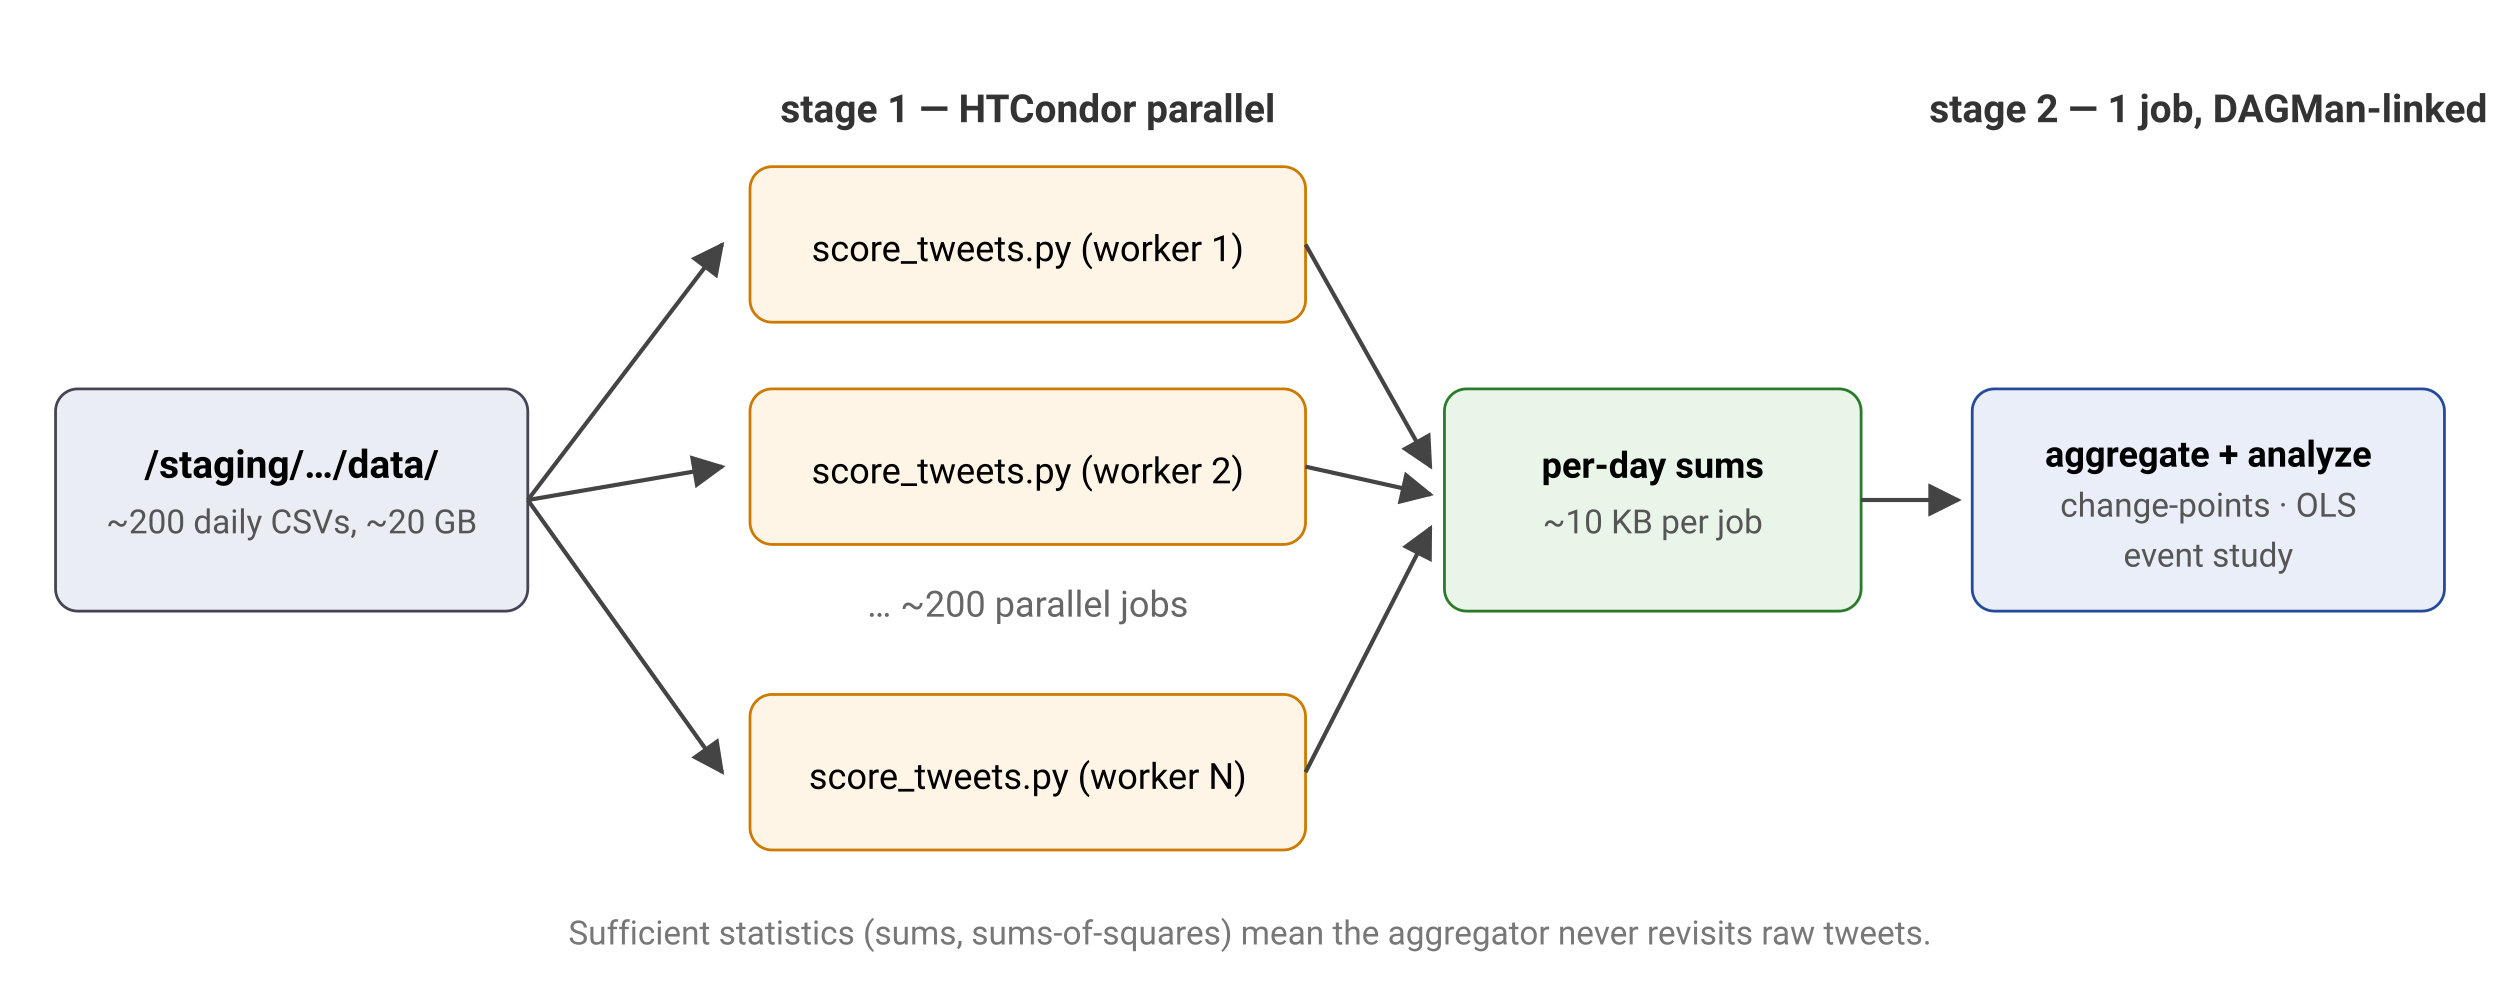
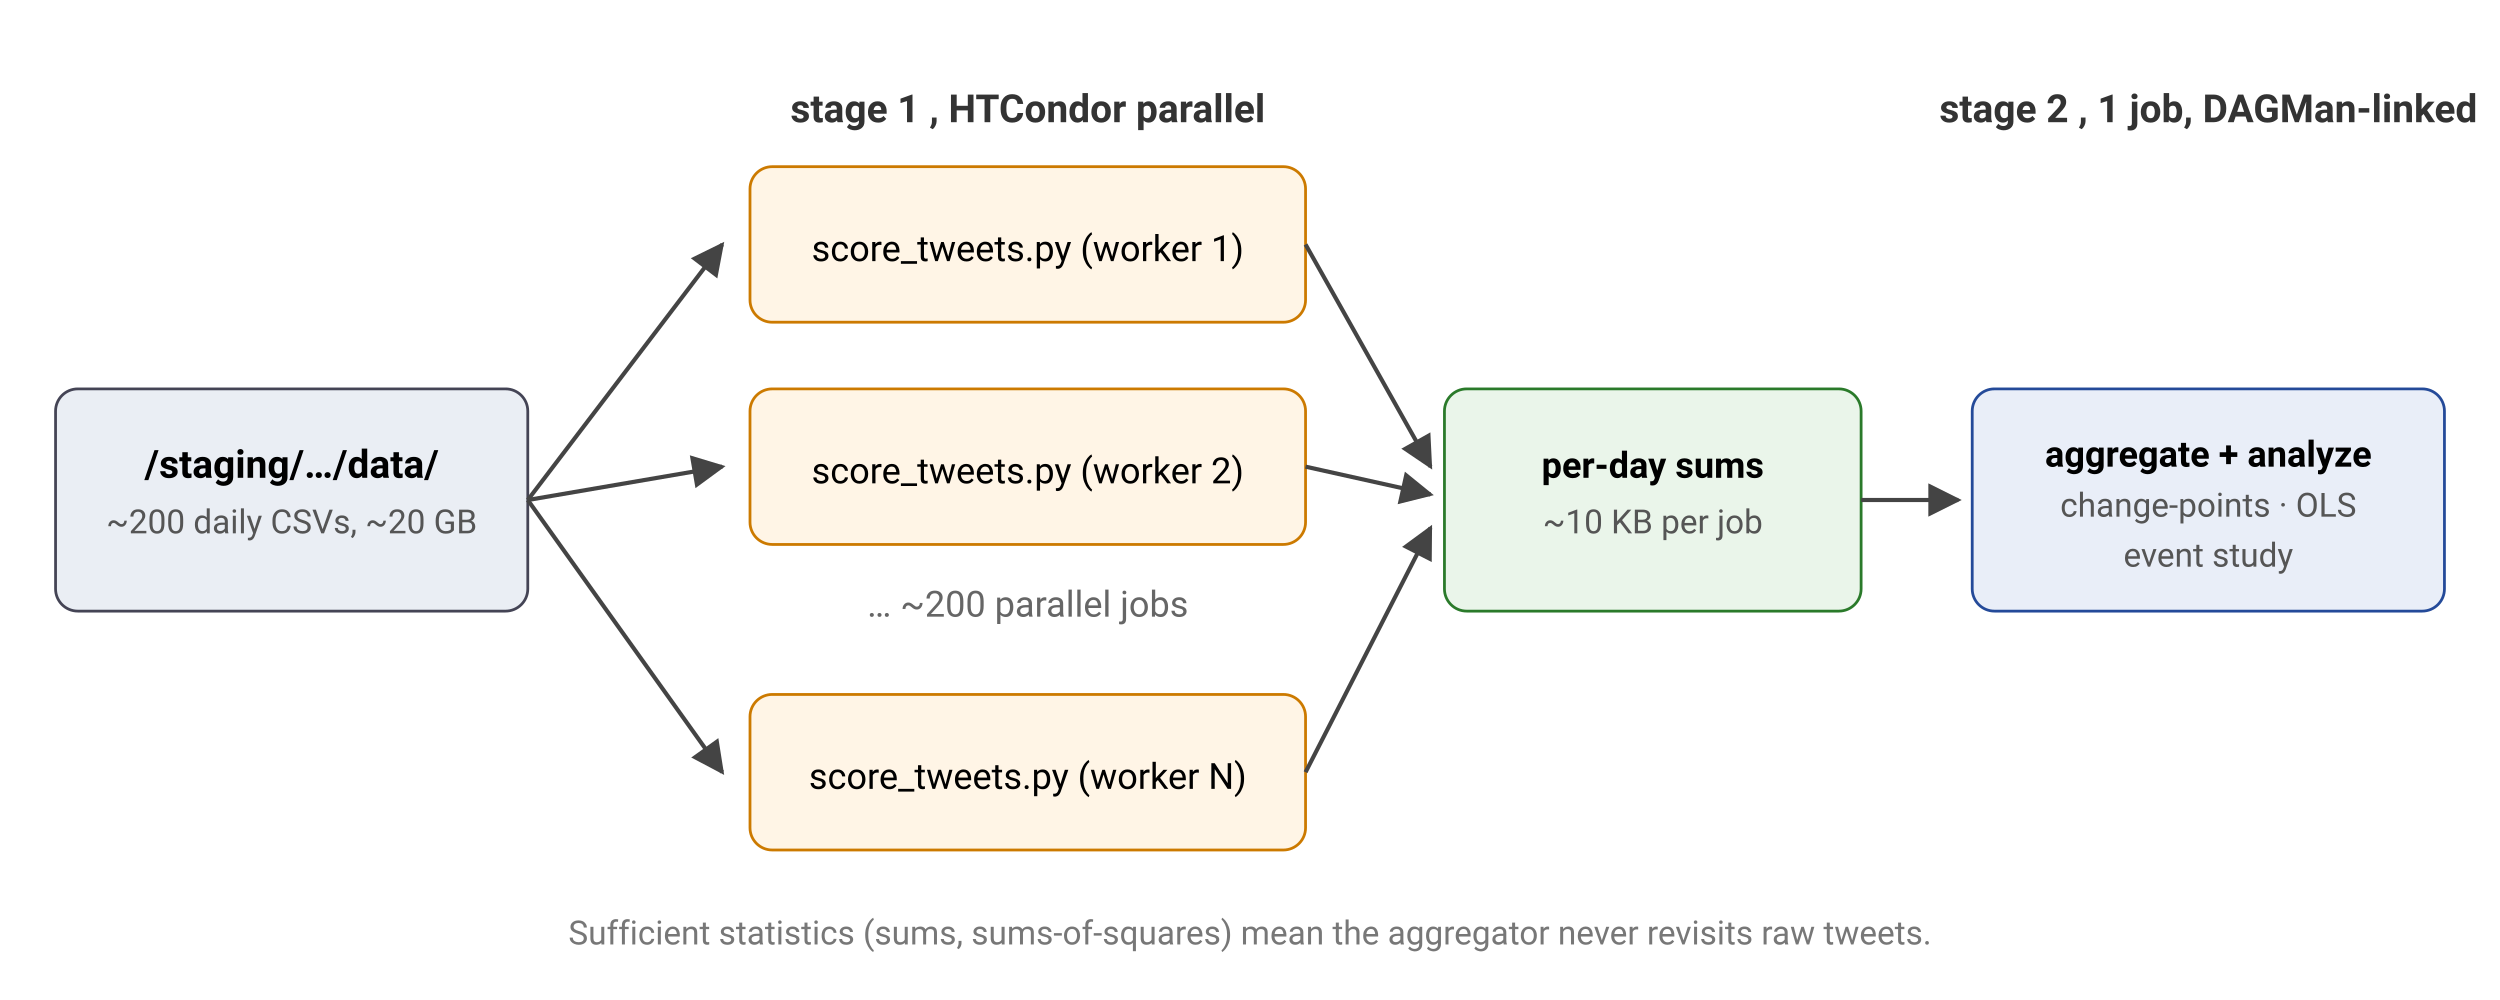
<svg xmlns="http://www.w3.org/2000/svg" viewBox="0 0 900 360" font-family="-apple-system, BlinkMacSystemFont, 'Segoe UI', Roboto, sans-serif">
  <defs>
    <marker id="arrow" viewBox="0 0 10 10" refX="9" refY="5" markerWidth="8" markerHeight="8" orient="auto-start-reverse">
      <path d="M 0 0 L 10 5 L 0 10 z" fill="#444" />
    </marker>
  </defs>
  <rect x="20" y="140" width="170" height="80" rx="8" fill="#eaeef4" stroke="#445" />
  <text x="105" y="172" text-anchor="middle" font-size="14" font-weight="600">/staging/…/data/</text>
  <text x="105" y="192" text-anchor="middle" font-size="12" fill="#555">~200 daily CSVs, ~20 GB</text>
  <g>
    <rect x="270" y="60" width="200" height="56" rx="8" fill="#fff5e6" stroke="#cc7a00" />
    <text x="370" y="94" text-anchor="middle" font-size="13">score_tweets.py (worker 1)</text>
    <rect x="270" y="140" width="200" height="56" rx="8" fill="#fff5e6" stroke="#cc7a00" />
    <text x="370" y="174" text-anchor="middle" font-size="13">score_tweets.py (worker 2)</text>
    <text x="370" y="222" text-anchor="middle" font-size="13" fill="#666">… ~200 parallel jobs</text>
    <rect x="270" y="250" width="200" height="56" rx="8" fill="#fff5e6" stroke="#cc7a00" />
    <text x="370" y="284" text-anchor="middle" font-size="13">score_tweets.py (worker N)</text>
  </g>
-   <text x="370" y="44" text-anchor="middle" font-size="14" font-weight="600" fill="#333">stage 1 — HTCondor parallel</text>
+   <text x="370" y="44" text-anchor="middle" font-size="14" font-weight="600" fill="#333">stage 1 , HTCondor parallel</text>
  <rect x="520" y="140" width="150" height="80" rx="8" fill="#eaf5ea" stroke="#2a7a2a" />
  <text x="595" y="172" text-anchor="middle" font-size="13" font-weight="600">per-day sums</text>
  <text x="595" y="192" text-anchor="middle" font-size="12" fill="#555">~10 KB per job</text>
  <rect x="710" y="140" width="170" height="80" rx="8" fill="#e9eef8" stroke="#244a99" />
  <text x="795" y="168" text-anchor="middle" font-size="13" font-weight="600">aggregate + analyze</text>
  <text x="795" y="186" text-anchor="middle" font-size="12" fill="#555">change-points · OLS</text>
  <text x="795" y="204" text-anchor="middle" font-size="12" fill="#555">event study</text>
-   <text x="795" y="44" text-anchor="middle" font-size="14" font-weight="600" fill="#333">stage 2 — 1 job, DAGMan-linked</text>
+   <text x="795" y="44" text-anchor="middle" font-size="14" font-weight="600" fill="#333">stage 2 , 1 job, DAGMan-linked</text>
  <line x1="190" y1="180" x2="260" y2="88" stroke="#444" stroke-width="1.5" marker-end="url(#arrow)" />
  <line x1="190" y1="180" x2="260" y2="168" stroke="#444" stroke-width="1.5" marker-end="url(#arrow)" />
  <line x1="190" y1="180" x2="260" y2="278" stroke="#444" stroke-width="1.5" marker-end="url(#arrow)" />
  <line x1="470" y1="88" x2="515" y2="168" stroke="#444" stroke-width="1.5" marker-end="url(#arrow)" />
  <line x1="470" y1="168" x2="515" y2="178" stroke="#444" stroke-width="1.5" marker-end="url(#arrow)" />
  <line x1="470" y1="278" x2="515" y2="190" stroke="#444" stroke-width="1.5" marker-end="url(#arrow)" />
  <line x1="670" y1="180" x2="705" y2="180" stroke="#444" stroke-width="1.5" marker-end="url(#arrow)" />
  <text x="450" y="340" text-anchor="middle" font-size="12" fill="#777">
    Sufficient statistics (sums, sums-of-squares) mean the aggregator never revisits raw tweets.
  </text>
</svg>
